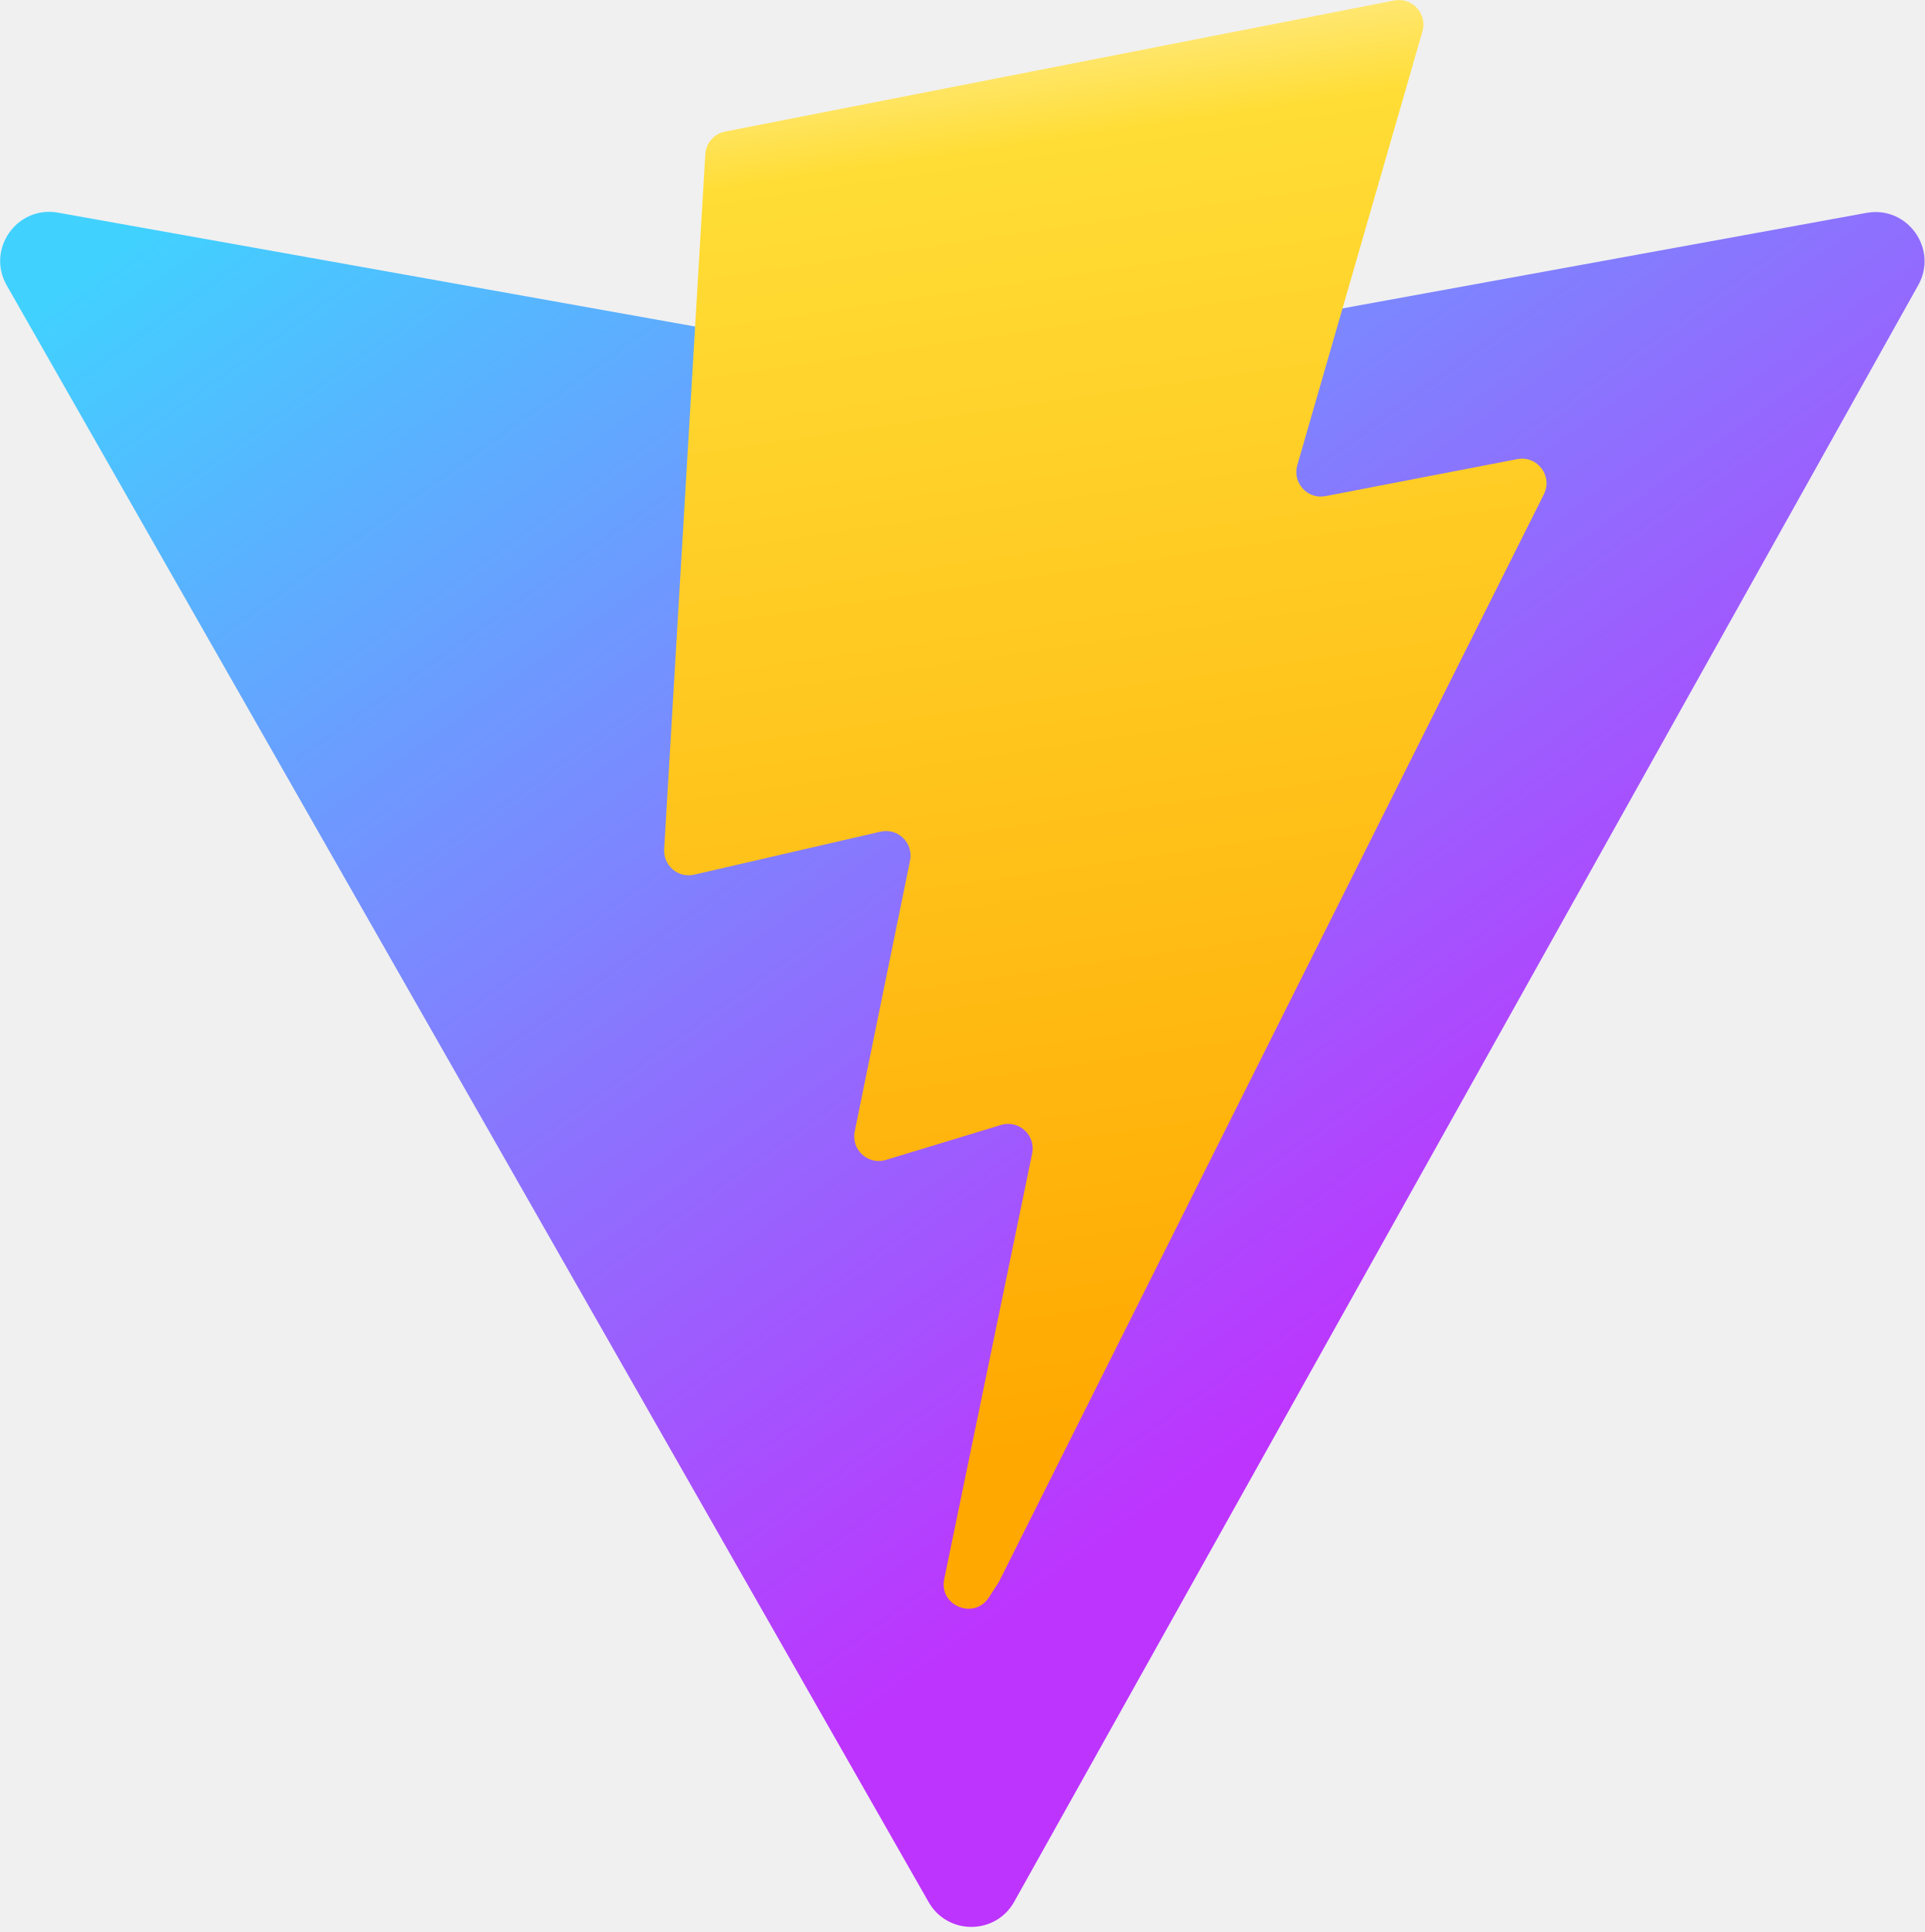
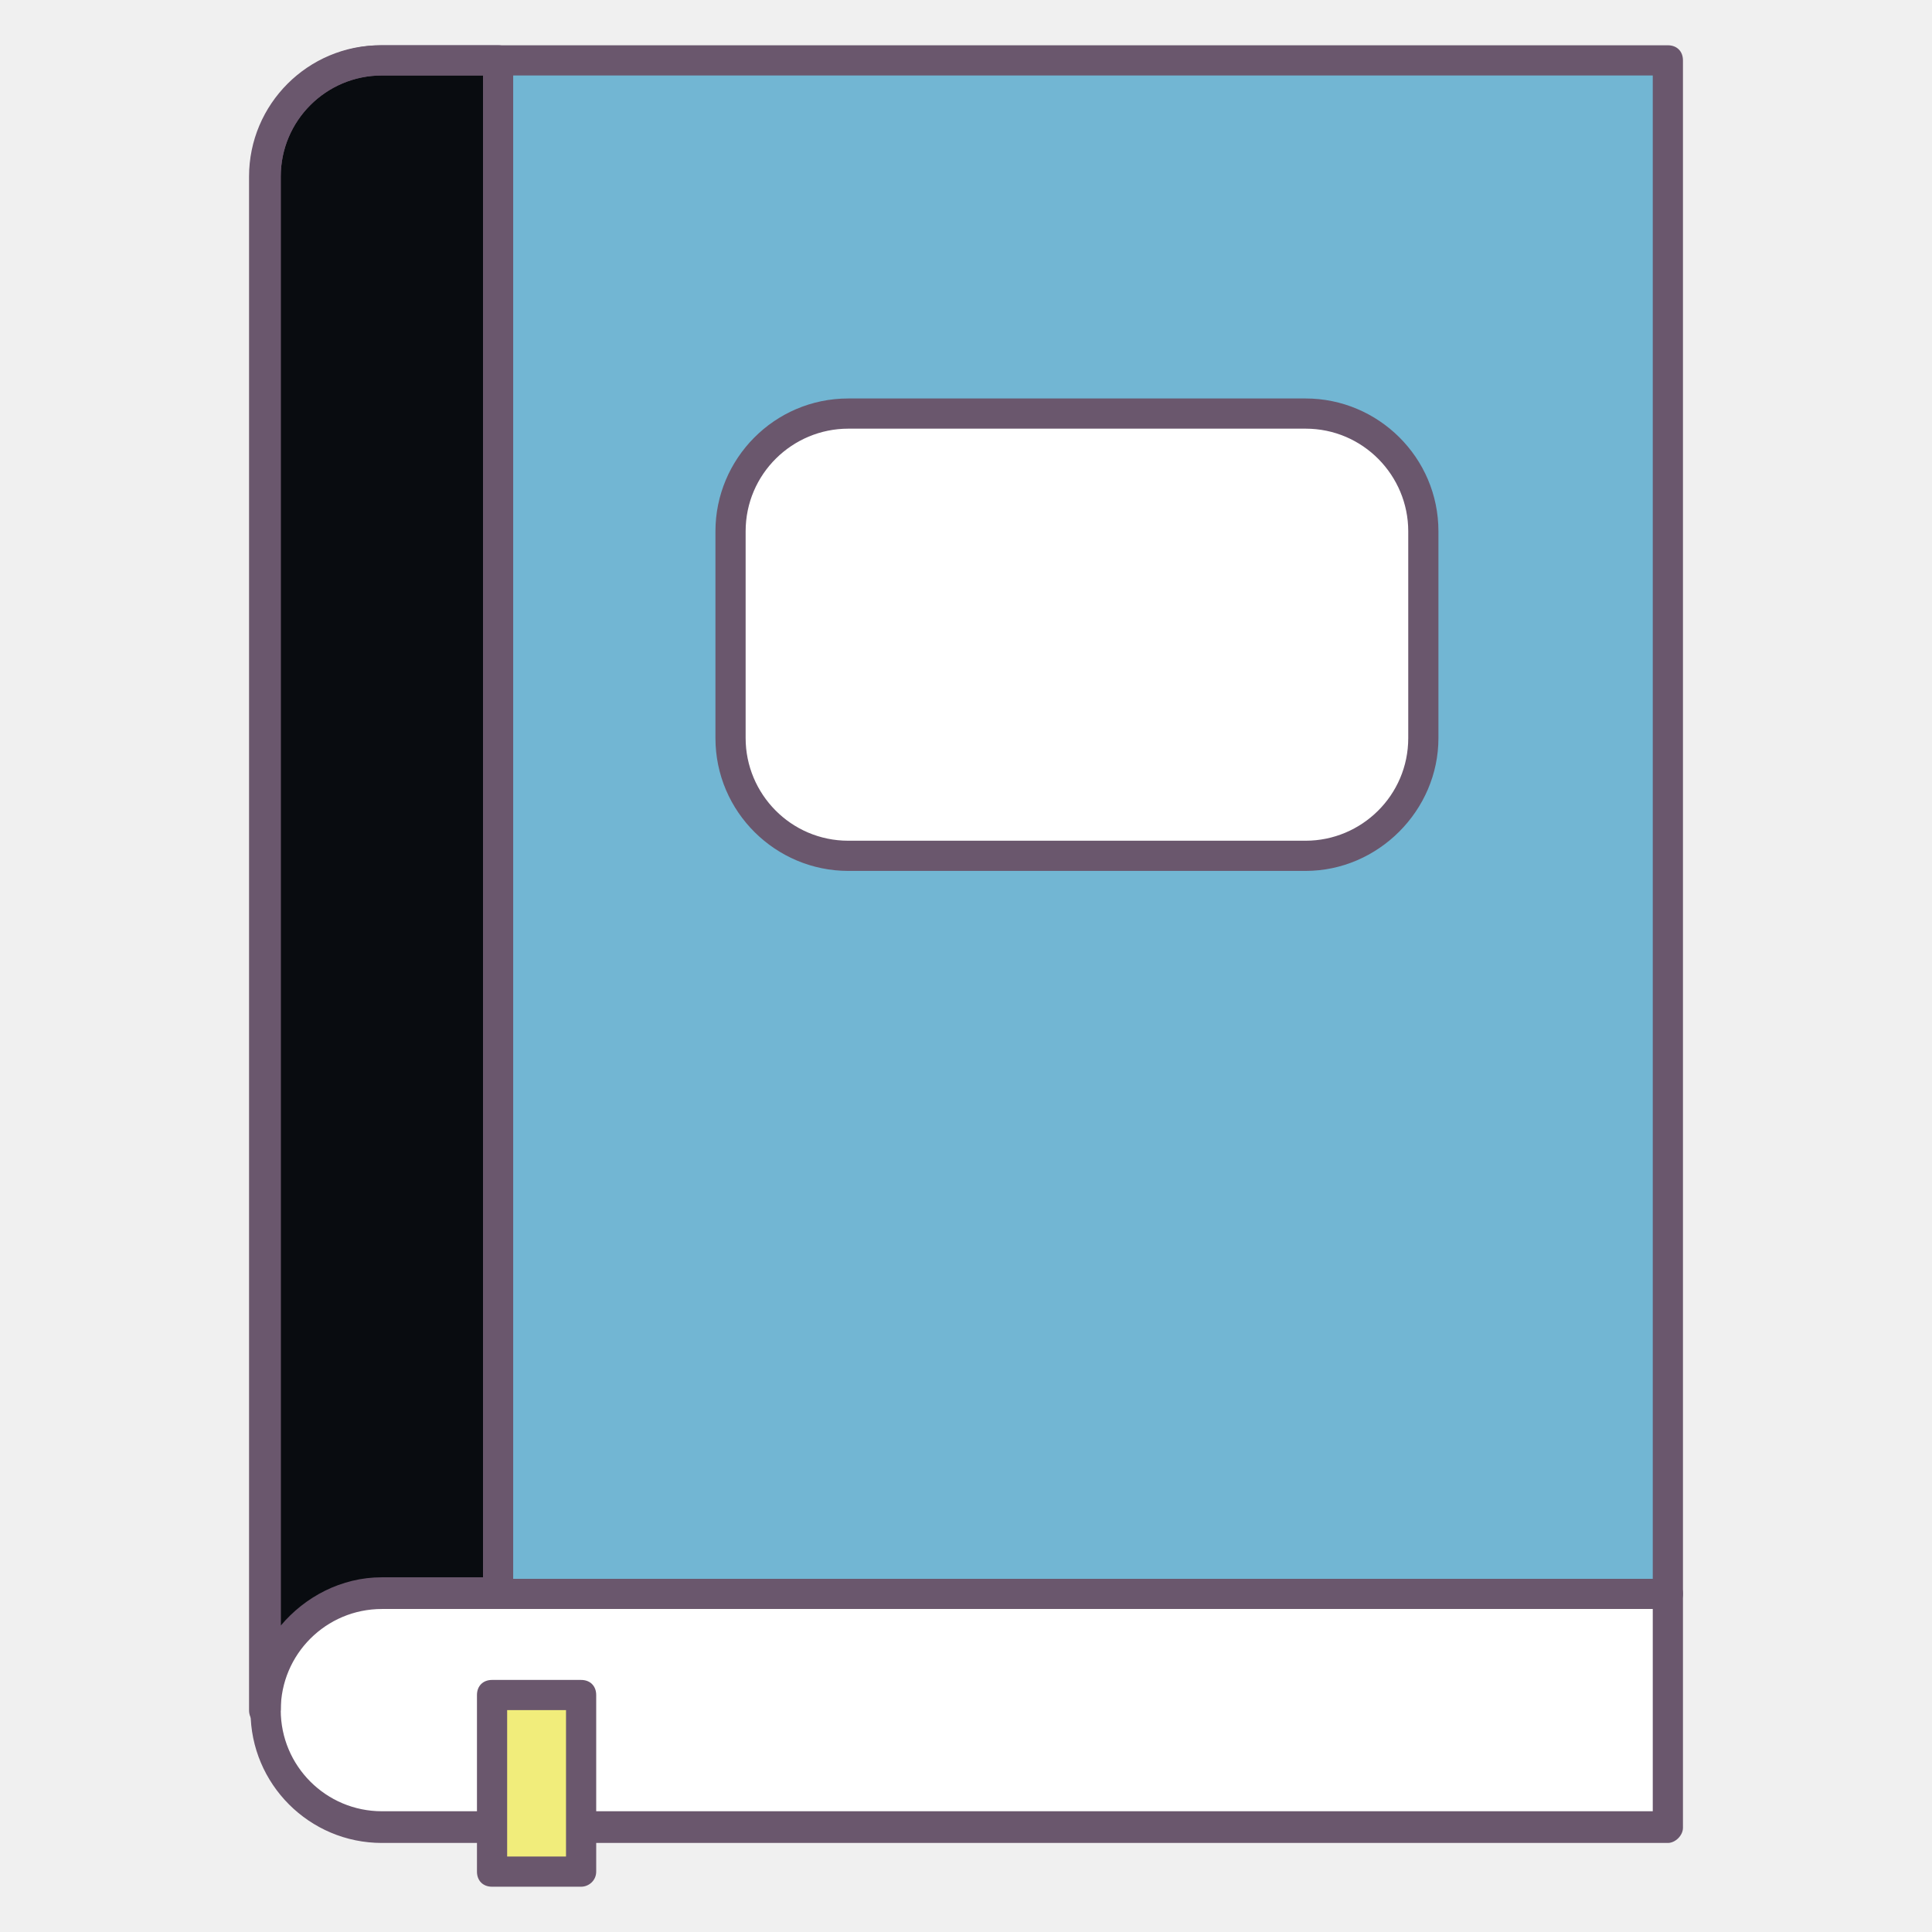
- <svg xmlns="http://www.w3.org/2000/svg" aria-hidden="true" role="img" class="iconify iconify--logos" width="31.88" height="32" preserveAspectRatio="xMidYMid meet" viewBox="0 0 256 257">
-   <defs>
-     <linearGradient id="IconifyId1813088fe1fbc01fb466" x1="-.828%" x2="57.636%" y1="7.652%" y2="78.411%">
-       <stop offset="0%" stop-color="#41D1FF" />
-       <stop offset="100%" stop-color="#BD34FE" />
-     </linearGradient>
-     <linearGradient id="IconifyId1813088fe1fbc01fb467" x1="43.376%" x2="50.316%" y1="2.242%" y2="89.03%">
-       <stop offset="0%" stop-color="#FFEA83" />
-       <stop offset="8.333%" stop-color="#FFDD35" />
-       <stop offset="100%" stop-color="#FFA800" />
-     </linearGradient>
-   </defs>
-   <path fill="url(#IconifyId1813088fe1fbc01fb466)" d="M255.153 37.938L134.897 252.976c-2.483 4.44-8.862 4.466-11.382.048L.875 37.958c-2.746-4.814 1.371-10.646 6.827-9.67l120.385 21.517a6.537 6.537 0 0 0 2.322-.004l117.867-21.483c5.438-.991 9.574 4.796 6.877 9.62Z" />
-   <path fill="url(#IconifyId1813088fe1fbc01fb467)" d="M185.432.063L96.44 17.501a3.268 3.268 0 0 0-2.634 3.014l-5.474 92.456a3.268 3.268 0 0 0 3.997 3.378l24.777-5.718c2.318-.535 4.413 1.507 3.936 3.838l-7.361 36.047c-.495 2.426 1.782 4.5 4.151 3.78l15.304-4.649c2.372-.72 4.652 1.36 4.15 3.788l-11.698 56.621c-.732 3.542 3.979 5.473 5.943 2.437l1.313-2.028l72.516-144.72c1.215-2.423-.88-5.186-3.54-4.672l-25.505 4.922c-2.396.462-4.435-1.77-3.759-4.114l16.646-57.705c.677-2.35-1.37-4.583-3.769-4.113Z" />
+ <svg xmlns="http://www.w3.org/2000/svg" width="800px" height="800px" viewBox="0 0 1024 1024" class="icon" version="1.1">
+   <path d="M202.4 32c-34.4 0-61.6 28-61.6 61.6v812.8c0 34.4 28 61.6 61.6 61.6h681.6V32H202.4z" fill="#72B6D3" />
+   <path d="M264 32h-61.6c-34.4 0-61.6 28-61.6 61.6v812.8c0 34.4 28 61.6 61.6 61.6H264V32z" fill="#090C10" />
+   <path d="M195.2 848h686.4v116.8H195.2c-28.8 0-52.8-26.4-52.8-58.4s23.2-58.4 52.8-58.4z" fill="#FFFFFF" />
+   <path d="M884 976.8H202.4c-38.4 0-69.6-31.2-69.6-69.6V93.6c0-38.4 31.2-69.6 69.6-69.6h681.6c4.8 0 8 3.2 8 8v936.8c0 4-4 8-8 8zM202.4 40c-29.6 0-53.6 24-53.6 53.6v812.8c0 29.6 24 53.6 53.6 53.6h673.6V40H202.4z" fill="#6A576D" />
+   <path d="M140 914.4c-4.8 0-8-3.2-8-8V93.6c0-38.4 31.2-69.6 69.6-69.6H264c4.8 0 8 3.2 8 8v812.8c0 4.8-3.2 8-8 8h-61.6c-29.6 0-53.6 24-53.6 53.6-0.8 4.8-4 8-8.8 8zM202.4 40c-29.6 0-53.6 24-53.6 53.6v768c12.8-15.2 32-25.6 53.6-25.6H256V40h-53.6z" fill="#6A576D" />
+   <path d="M260.8 898.4h47.2V992h-47.2z" fill="#F1ED7B" />
+   <path d="M308 1000h-47.2c-4.8 0-8-3.2-8-8v-93.6c0-4.8 3.2-8 8-8h47.2c4.8 0 8 3.2 8 8V992c0 4.8-4 8-8 8z m-39.2-16h31.2v-77.6h-31.2v77.6z" fill="#6A576D" />
+   <path d="M692 453.6H449.6c-34.4 0-62.4-28-62.4-62.4V281.6c0-34.4 28-62.4 62.4-62.4h242.4c34.4 0 62.4 28 62.4 62.4v109.6c0 34.4-28 62.4-62.4 62.4z" fill="#FFFFFF" />
+   <path d="M692 461.6H449.6c-38.4 0-70.4-31.2-70.4-70.4V281.6c0-38.4 31.2-70.4 70.4-70.4h242.4c38.4 0 70.4 31.2 70.4 70.4v109.6c0 38.4-32 70.4-70.4 70.4zM449.6 227.2c-29.6 0-54.4 24-54.4 54.4v109.6c0 29.6 24 54.4 54.4 54.4h242.4c29.6 0 54.4-24 54.4-54.4V281.6c0-29.6-24-54.4-54.4-54.4H449.6zM884 852.8H264c-4.8 0-8-3.2-8-8s3.2-8 8-8h620c4.8 0 8 3.2 8 8s-4 8-8 8z" fill="#6A576D" />
</svg>
